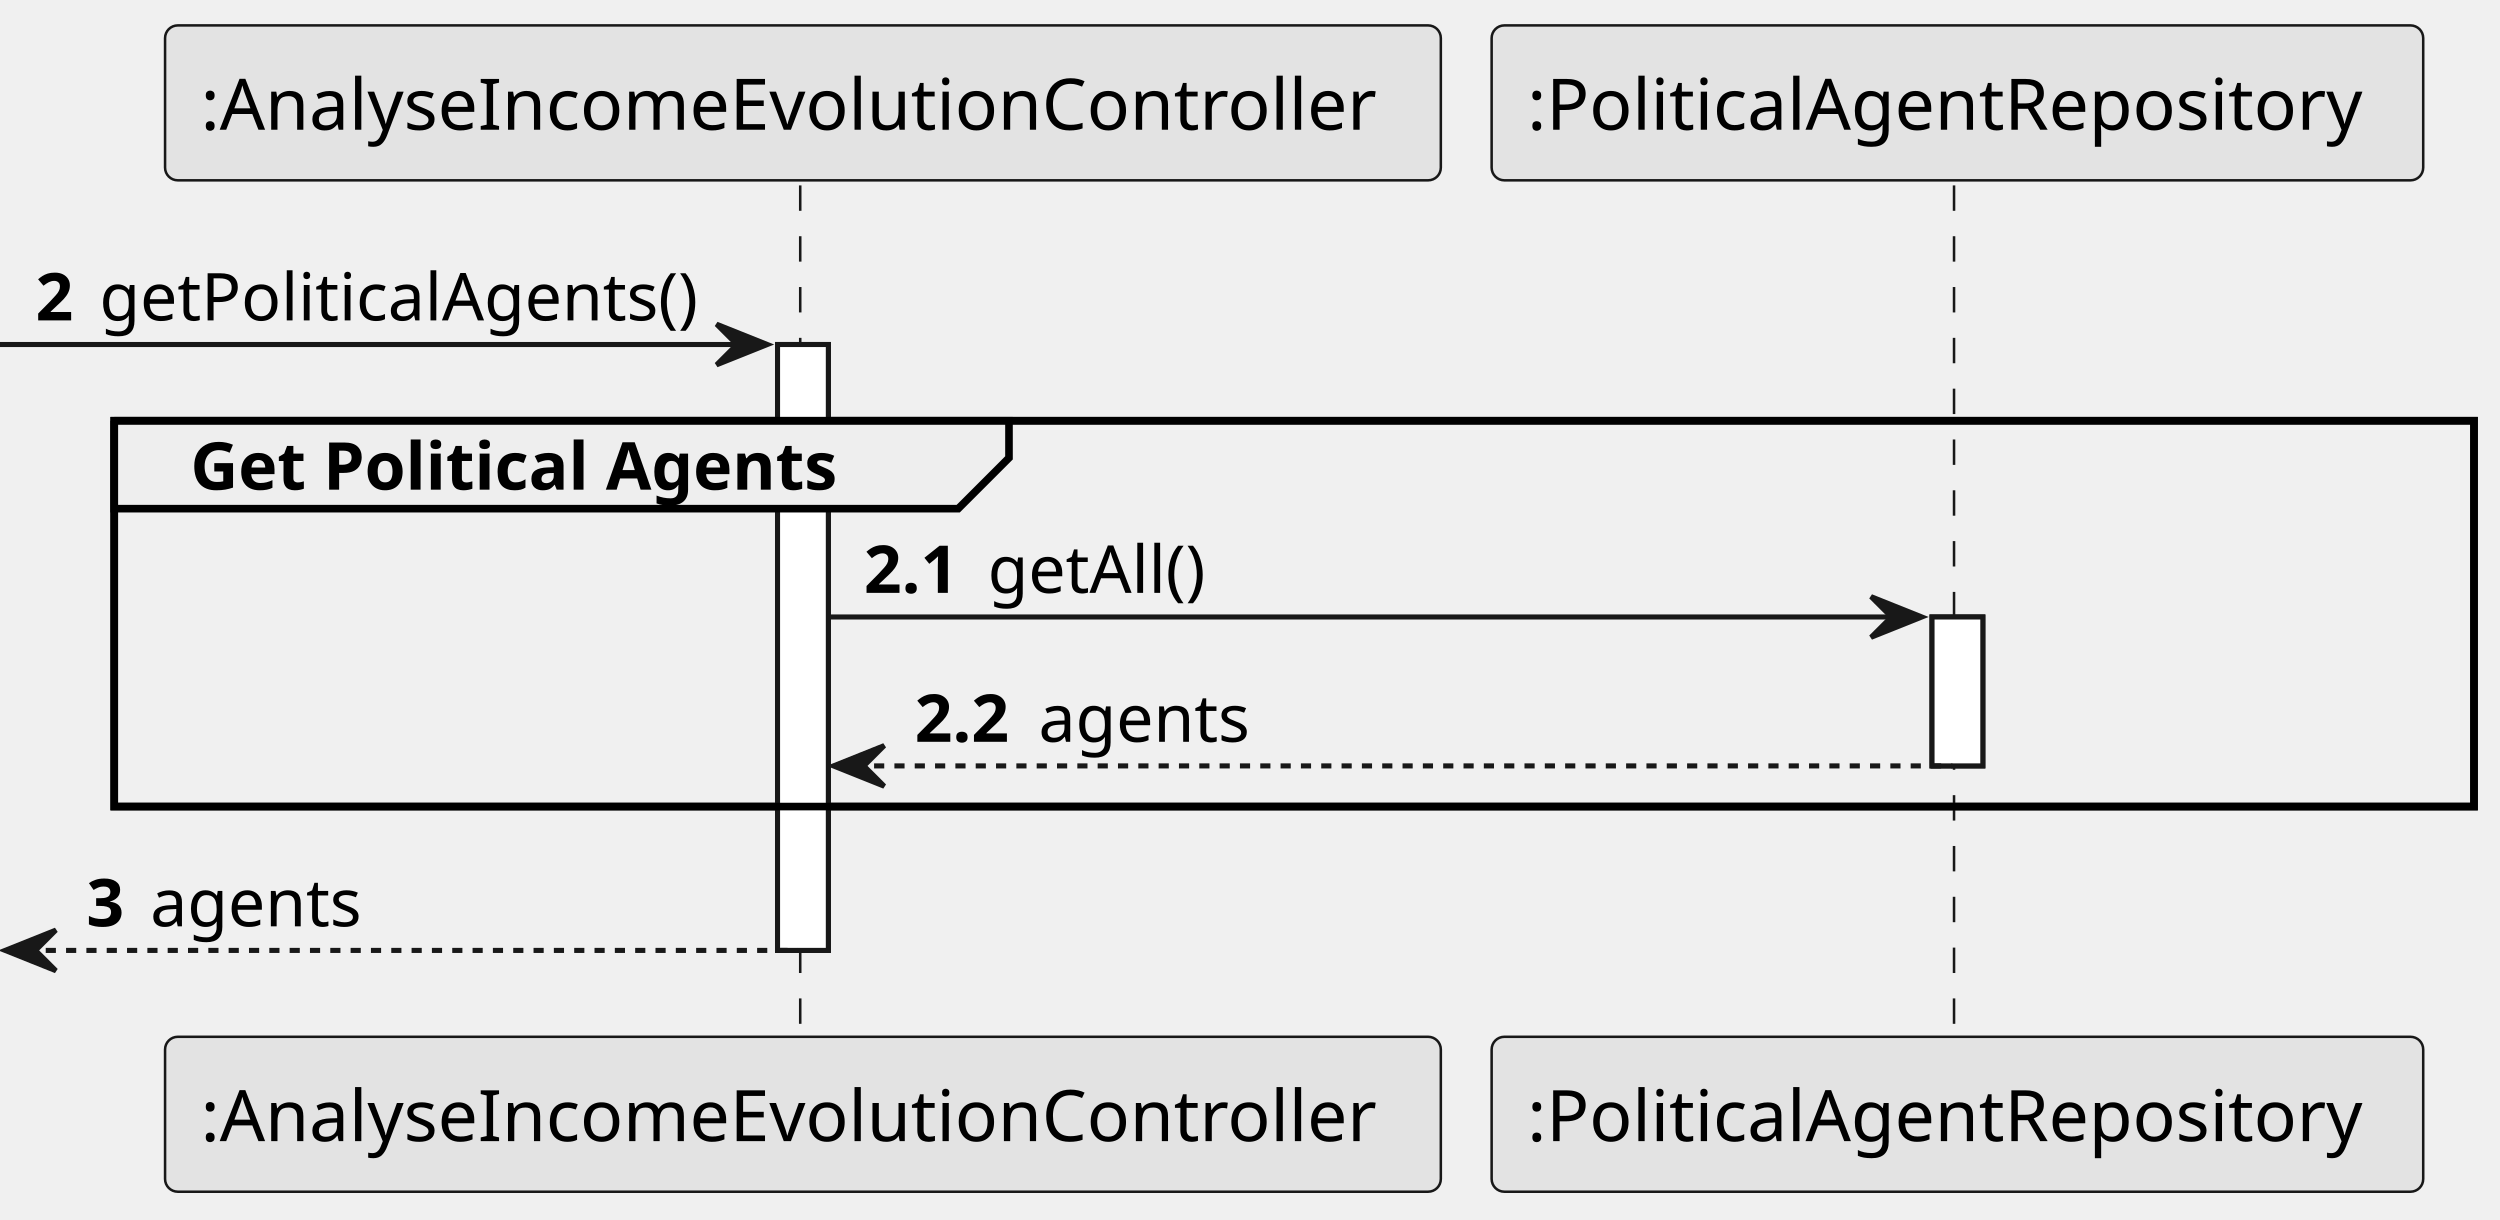
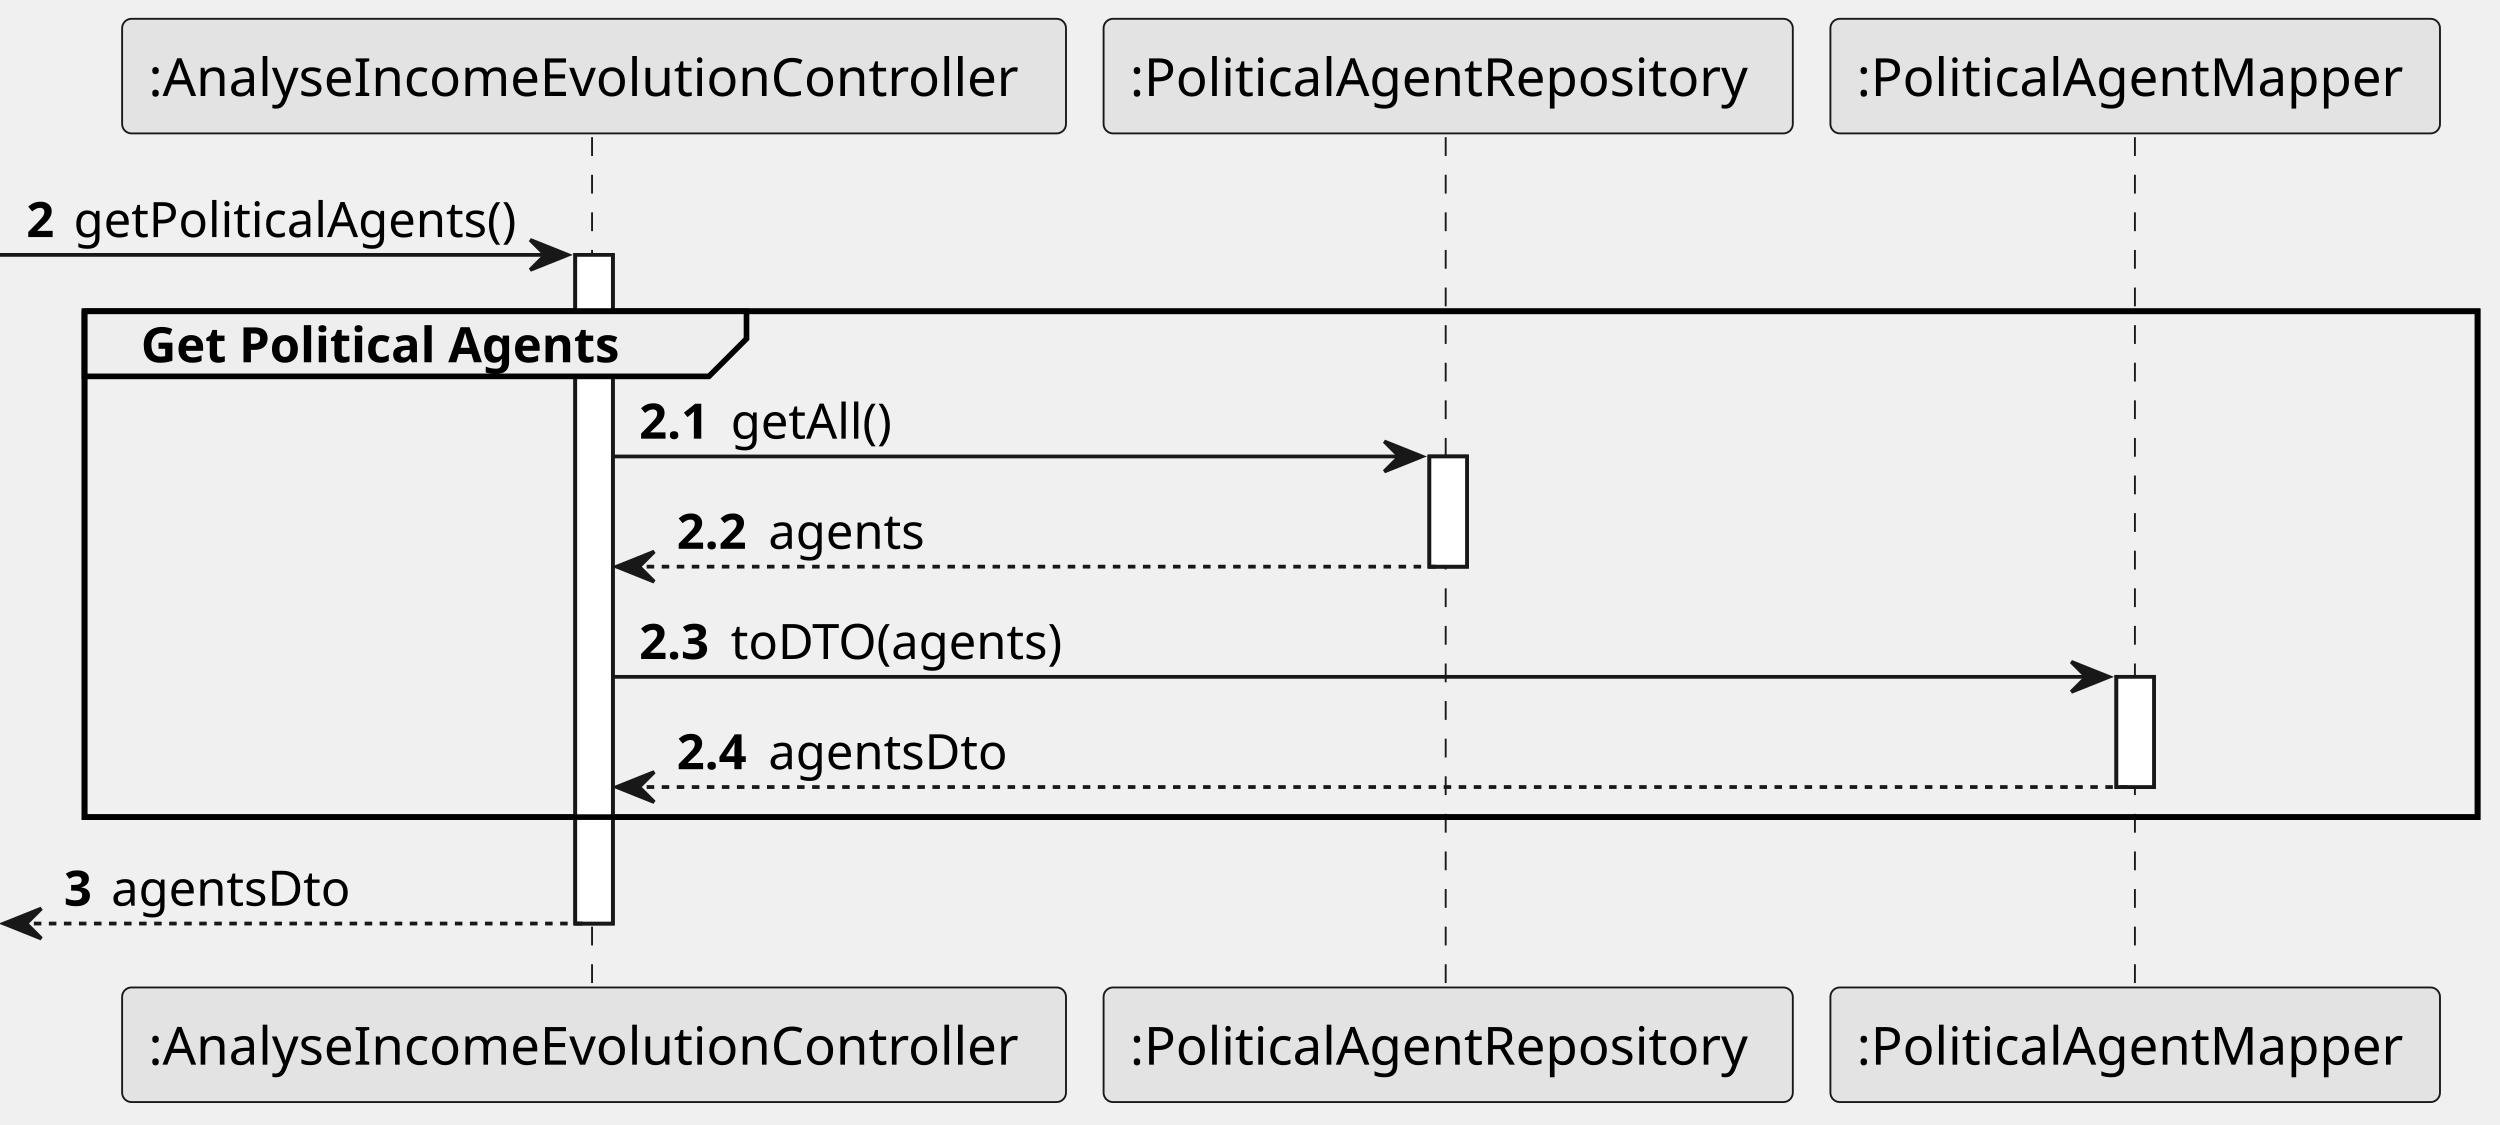
- <svg xmlns="http://www.w3.org/2000/svg" contentStyleType="text/css" data-diagram-type="SEQUENCE" height="240px" preserveAspectRatio="none" style="width:492px;height:240px;background:#FFFFFF;" version="1.1" viewBox="0 0 492 240" width="492px" zoomAndPan="magnify">
+ <svg xmlns="http://www.w3.org/2000/svg" contentStyleType="text/css" data-diagram-type="SEQUENCE" height="299px" preserveAspectRatio="none" style="width:665px;height:299px;background:#FFFFFF;" version="1.1" viewBox="0 0 665 299" width="665px" zoomAndPan="magnify">
  <defs />
  <g>
    <g>
-       <rect fill="#FFFFFF" height="119.242" style="stroke:#181818;stroke-width:1;" width="10" x="153.019" y="67.799" />
+       <rect fill="#FFFFFF" height="177.863" style="stroke:#181818;stroke-width:1;" width="10" x="153.019" y="67.799" />
    </g>
    <g>
      <rect fill="#FFFFFF" height="29.311" style="stroke:#181818;stroke-width:1;" width="10" x="380.221" y="121.42" />
    </g>
-     <rect fill="none" height="75.932" style="stroke:#000000;stroke-width:1.5;" width="464.403" x="22.484" y="82.799" />
+     <g>
+       <rect fill="#FFFFFF" height="29.311" style="stroke:#181818;stroke-width:1;" width="10" x="562.961" y="180.041" />
+     </g>
+     <rect fill="none" height="134.553" style="stroke:#000000;stroke-width:1.5;" width="636.552" x="22.484" y="82.799" />
    <g class="participant-lifeline" data-entity-uid="part1" data-qualified-name="CTRL" id="part1-lifeline">
      <g>
-         <rect fill="#000000" fill-opacity="0" height="168.553" width="8" x="154.019" y="36.488" />
-         <line style="stroke:#181818;stroke-width:0.5;stroke-dasharray:5,5;" x1="157.484" x2="157.484" y1="36.488" y2="205.041" />
+         <rect fill="#000000" fill-opacity="0" height="227.174" width="8" x="154.019" y="36.488" />
+         <line style="stroke:#181818;stroke-width:0.5;stroke-dasharray:5,5;" x1="157.484" x2="157.484" y1="36.488" y2="263.662" />
      </g>
    </g>
    <g class="participant-lifeline" data-entity-uid="part2" data-qualified-name="PAR" id="part2-lifeline">
      <g>
-         <rect fill="#000000" fill-opacity="0" height="168.553" width="8" x="381.221" y="36.488" />
-         <line style="stroke:#181818;stroke-width:0.5;stroke-dasharray:5,5;" x1="384.554" x2="384.554" y1="36.488" y2="205.041" />
+         <rect fill="#000000" fill-opacity="0" height="227.174" width="8" x="381.221" y="36.488" />
+         <line style="stroke:#181818;stroke-width:0.5;stroke-dasharray:5,5;" x1="384.554" x2="384.554" y1="36.488" y2="263.662" />
+       </g>
+     </g>
+     <g class="participant-lifeline" data-entity-uid="part3" data-qualified-name="PAM" id="part3-lifeline">
+       <g>
+         <rect fill="#000000" fill-opacity="0" height="227.174" width="8" x="563.961" y="36.488" />
+         <line style="stroke:#181818;stroke-width:0.5;stroke-dasharray:5,5;" x1="567.887" x2="567.887" y1="36.488" y2="263.662" />
      </g>
    </g>
    <g class="participant participant-head" data-entity-uid="part1" data-qualified-name="CTRL" id="part1-head">
      <rect fill="#E3E3E3" height="30.488" rx="2.5" ry="2.5" style="stroke:#181818;stroke-width:0.5;" width="251.07" x="32.484" y="5" />
      <text fill="#000000" font-family="sans-serif" font-size="14" lengthAdjust="spacing" textLength="237.07" x="39.484" y="25.535">:AnalyseIncomeEvolutionController</text>
    </g>
    <g class="participant participant-tail" data-entity-uid="part1" data-qualified-name="CTRL" id="part1-tail">
-       <rect fill="#E3E3E3" height="30.488" rx="2.5" ry="2.5" style="stroke:#181818;stroke-width:0.5;" width="251.07" x="32.484" y="204.041" />
-       <text fill="#000000" font-family="sans-serif" font-size="14" lengthAdjust="spacing" textLength="237.07" x="39.484" y="224.576">:AnalyseIncomeEvolutionController</text>
+       <rect fill="#E3E3E3" height="30.488" rx="2.5" ry="2.5" style="stroke:#181818;stroke-width:0.5;" width="251.07" x="32.484" y="262.662" />
+       <text fill="#000000" font-family="sans-serif" font-size="14" lengthAdjust="spacing" textLength="237.07" x="39.484" y="283.197">:AnalyseIncomeEvolutionController</text>
    </g>
    <g class="participant participant-head" data-entity-uid="part2" data-qualified-name="PAR" id="part2-head">
      <rect fill="#E3E3E3" height="30.488" rx="2.5" ry="2.5" style="stroke:#181818;stroke-width:0.5;" width="183.333" x="293.554" y="5" />
      <text fill="#000000" font-family="sans-serif" font-size="14" lengthAdjust="spacing" textLength="169.333" x="300.554" y="25.535">:PoliticalAgentRepository</text>
    </g>
    <g class="participant participant-tail" data-entity-uid="part2" data-qualified-name="PAR" id="part2-tail">
-       <rect fill="#E3E3E3" height="30.488" rx="2.5" ry="2.5" style="stroke:#181818;stroke-width:0.5;" width="183.333" x="293.554" y="204.041" />
-       <text fill="#000000" font-family="sans-serif" font-size="14" lengthAdjust="spacing" textLength="169.333" x="300.554" y="224.576">:PoliticalAgentRepository</text>
+       <rect fill="#E3E3E3" height="30.488" rx="2.5" ry="2.5" style="stroke:#181818;stroke-width:0.5;" width="183.333" x="293.554" y="262.662" />
+       <text fill="#000000" font-family="sans-serif" font-size="14" lengthAdjust="spacing" textLength="169.333" x="300.554" y="283.197">:PoliticalAgentRepository</text>
+     </g>
+     <g class="participant participant-head" data-entity-uid="part3" data-qualified-name="PAM" id="part3-head">
+       <rect fill="#E3E3E3" height="30.488" rx="2.5" ry="2.5" style="stroke:#181818;stroke-width:0.5;" width="162.148" x="486.887" y="5" />
+       <text fill="#000000" font-family="sans-serif" font-size="14" lengthAdjust="spacing" textLength="148.148" x="493.887" y="25.535">:PoliticalAgentMapper</text>
+     </g>
+     <g class="participant participant-tail" data-entity-uid="part3" data-qualified-name="PAM" id="part3-tail">
+       <rect fill="#E3E3E3" height="30.488" rx="2.5" ry="2.5" style="stroke:#181818;stroke-width:0.5;" width="162.148" x="486.887" y="262.662" />
+       <text fill="#000000" font-family="sans-serif" font-size="14" lengthAdjust="spacing" textLength="148.148" x="493.887" y="283.197">:PoliticalAgentMapper</text>
    </g>
    <g>
-       <rect fill="#FFFFFF" height="119.242" style="stroke:#181818;stroke-width:1;" width="10" x="153.019" y="67.799" />
+       <rect fill="#FFFFFF" height="177.863" style="stroke:#181818;stroke-width:1;" width="10" x="153.019" y="67.799" />
    </g>
    <g>
      <rect fill="#FFFFFF" height="29.311" style="stroke:#181818;stroke-width:1;" width="10" x="380.221" y="121.42" />
+     </g>
+     <g>
+       <rect fill="#FFFFFF" height="29.311" style="stroke:#181818;stroke-width:1;" width="10" x="562.961" y="180.041" />
    </g>
    <g class="message" data-entity-1="part1" data-entity-2="part1" id="msg1">
      <polygon fill="#181818" points="141.019,63.799,151.019,67.799,141.019,71.799,145.019,67.799" style="stroke:#181818;stroke-width:1;" />
      <line style="stroke:#181818;stroke-width:1;" x1="0" x2="147.019" y1="67.799" y2="67.799" />
      <text fill="#000000" font-family="sans-serif" font-size="13" font-weight="bold" lengthAdjust="spacing" textLength="8.576" x="7" y="63.057">2</text>
      <text fill="#000000" font-family="sans-serif" font-size="13" lengthAdjust="spacing" textLength="121.443" x="19.576" y="63.057">getPoliticalAgents()</text>
    </g>
    <path d="M22.484,82.799 L198.569,82.799 L198.569,90.109 L188.569,100.109 L22.484,100.109 L22.484,82.799" fill="#EEEEEE" style="stroke:#000000;stroke-width:1.5;" />
-     <rect fill="none" height="75.932" style="stroke:#000000;stroke-width:1.5;" width="464.403" x="22.484" y="82.799" />
+     <rect fill="none" height="134.553" style="stroke:#000000;stroke-width:1.5;" width="636.552" x="22.484" y="82.799" />
    <text fill="#000000" font-family="sans-serif" font-size="13" font-weight="bold" lengthAdjust="spacing" textLength="131.085" x="37.484" y="96.367">Get Political Agents</text>
    <g class="message" data-entity-1="part1" data-entity-2="part2" id="msg2">
      <polygon fill="#181818" points="368.221,117.42,378.221,121.42,368.221,125.42,372.221,121.42" style="stroke:#181818;stroke-width:1;" />
      <line style="stroke:#181818;stroke-width:1;" x1="163.019" x2="374.221" y1="121.42" y2="121.42" />
      <text fill="#000000" font-family="sans-serif" font-size="13" font-weight="bold" lengthAdjust="spacing" textLength="20.363" x="170.019" y="116.678">2.1</text>
      <text fill="#000000" font-family="sans-serif" font-size="13" lengthAdjust="spacing" textLength="45.151" x="194.382" y="116.678">getAll()</text>
    </g>
    <g class="message" data-entity-1="part2" data-entity-2="part1" id="msg3">
      <polygon fill="#181818" points="174.019,146.731,164.019,150.731,174.019,154.731,170.019,150.731" style="stroke:#181818;stroke-width:1;" />
      <line style="stroke:#181818;stroke-width:1;stroke-dasharray:2,2;" x1="168.019" x2="384.221" y1="150.731" y2="150.731" />
      <text fill="#000000" font-family="sans-serif" font-size="13" font-weight="bold" lengthAdjust="spacing" textLength="20.363" x="180.019" y="145.988">2.2</text>
      <text fill="#000000" font-family="sans-serif" font-size="13" lengthAdjust="spacing" textLength="42.085" x="204.382" y="145.988">agents</text>
    </g>
-     <g class="message" data-entity-1="part1" data-entity-2="part1" id="msg4">
-       <polygon fill="#181818" points="11,183.041,1,187.041,11,191.041,7,187.041" style="stroke:#181818;stroke-width:1;" />
-       <line style="stroke:#181818;stroke-width:1;stroke-dasharray:2,2;" x1="5" x2="157.019" y1="187.041" y2="187.041" />
-       <text fill="#000000" font-family="sans-serif" font-size="13" font-weight="bold" lengthAdjust="spacing" textLength="8.576" x="17" y="182.299">3</text>
-       <text fill="#000000" font-family="sans-serif" font-size="13" lengthAdjust="spacing" textLength="42.085" x="29.576" y="182.299">agents</text>
+     <g class="message" data-entity-1="part1" data-entity-2="part3" id="msg4">
+       <polygon fill="#181818" points="550.961,176.041,560.961,180.041,550.961,184.041,554.961,180.041" style="stroke:#181818;stroke-width:1;" />
+       <line style="stroke:#181818;stroke-width:1;" x1="163.019" x2="556.961" y1="180.041" y2="180.041" />
+       <text fill="#000000" font-family="sans-serif" font-size="13" font-weight="bold" lengthAdjust="spacing" textLength="20.363" x="170.019" y="175.299">2.3</text>
+       <text fill="#000000" font-family="sans-serif" font-size="13" lengthAdjust="spacing" textLength="91.444" x="194.382" y="175.299">toDTO(agents)</text>
+     </g>
+     <g class="message" data-entity-1="part3" data-entity-2="part1" id="msg5">
+       <polygon fill="#181818" points="174.019,205.352,164.019,209.352,174.019,213.352,170.019,209.352" style="stroke:#181818;stroke-width:1;" />
+       <line style="stroke:#181818;stroke-width:1;stroke-dasharray:2,2;" x1="168.019" x2="566.961" y1="209.352" y2="209.352" />
+       <text fill="#000000" font-family="sans-serif" font-size="13" font-weight="bold" lengthAdjust="spacing" textLength="20.363" x="180.019" y="204.609">2.4</text>
+       <text fill="#000000" font-family="sans-serif" font-size="13" lengthAdjust="spacing" textLength="64.67" x="204.382" y="204.609">agentsDto</text>
+     </g>
+     <g class="message" data-entity-1="part1" data-entity-2="part1" id="msg6">
+       <polygon fill="#181818" points="11,241.662,1,245.662,11,249.662,7,245.662" style="stroke:#181818;stroke-width:1;" />
+       <line style="stroke:#181818;stroke-width:1;stroke-dasharray:2,2;" x1="5" x2="157.019" y1="245.662" y2="245.662" />
+       <text fill="#000000" font-family="sans-serif" font-size="13" font-weight="bold" lengthAdjust="spacing" textLength="8.576" x="17" y="240.92">3</text>
+       <text fill="#000000" font-family="sans-serif" font-size="13" lengthAdjust="spacing" textLength="64.67" x="29.576" y="240.92">agentsDto</text>
    </g>
  </g>
</svg>
